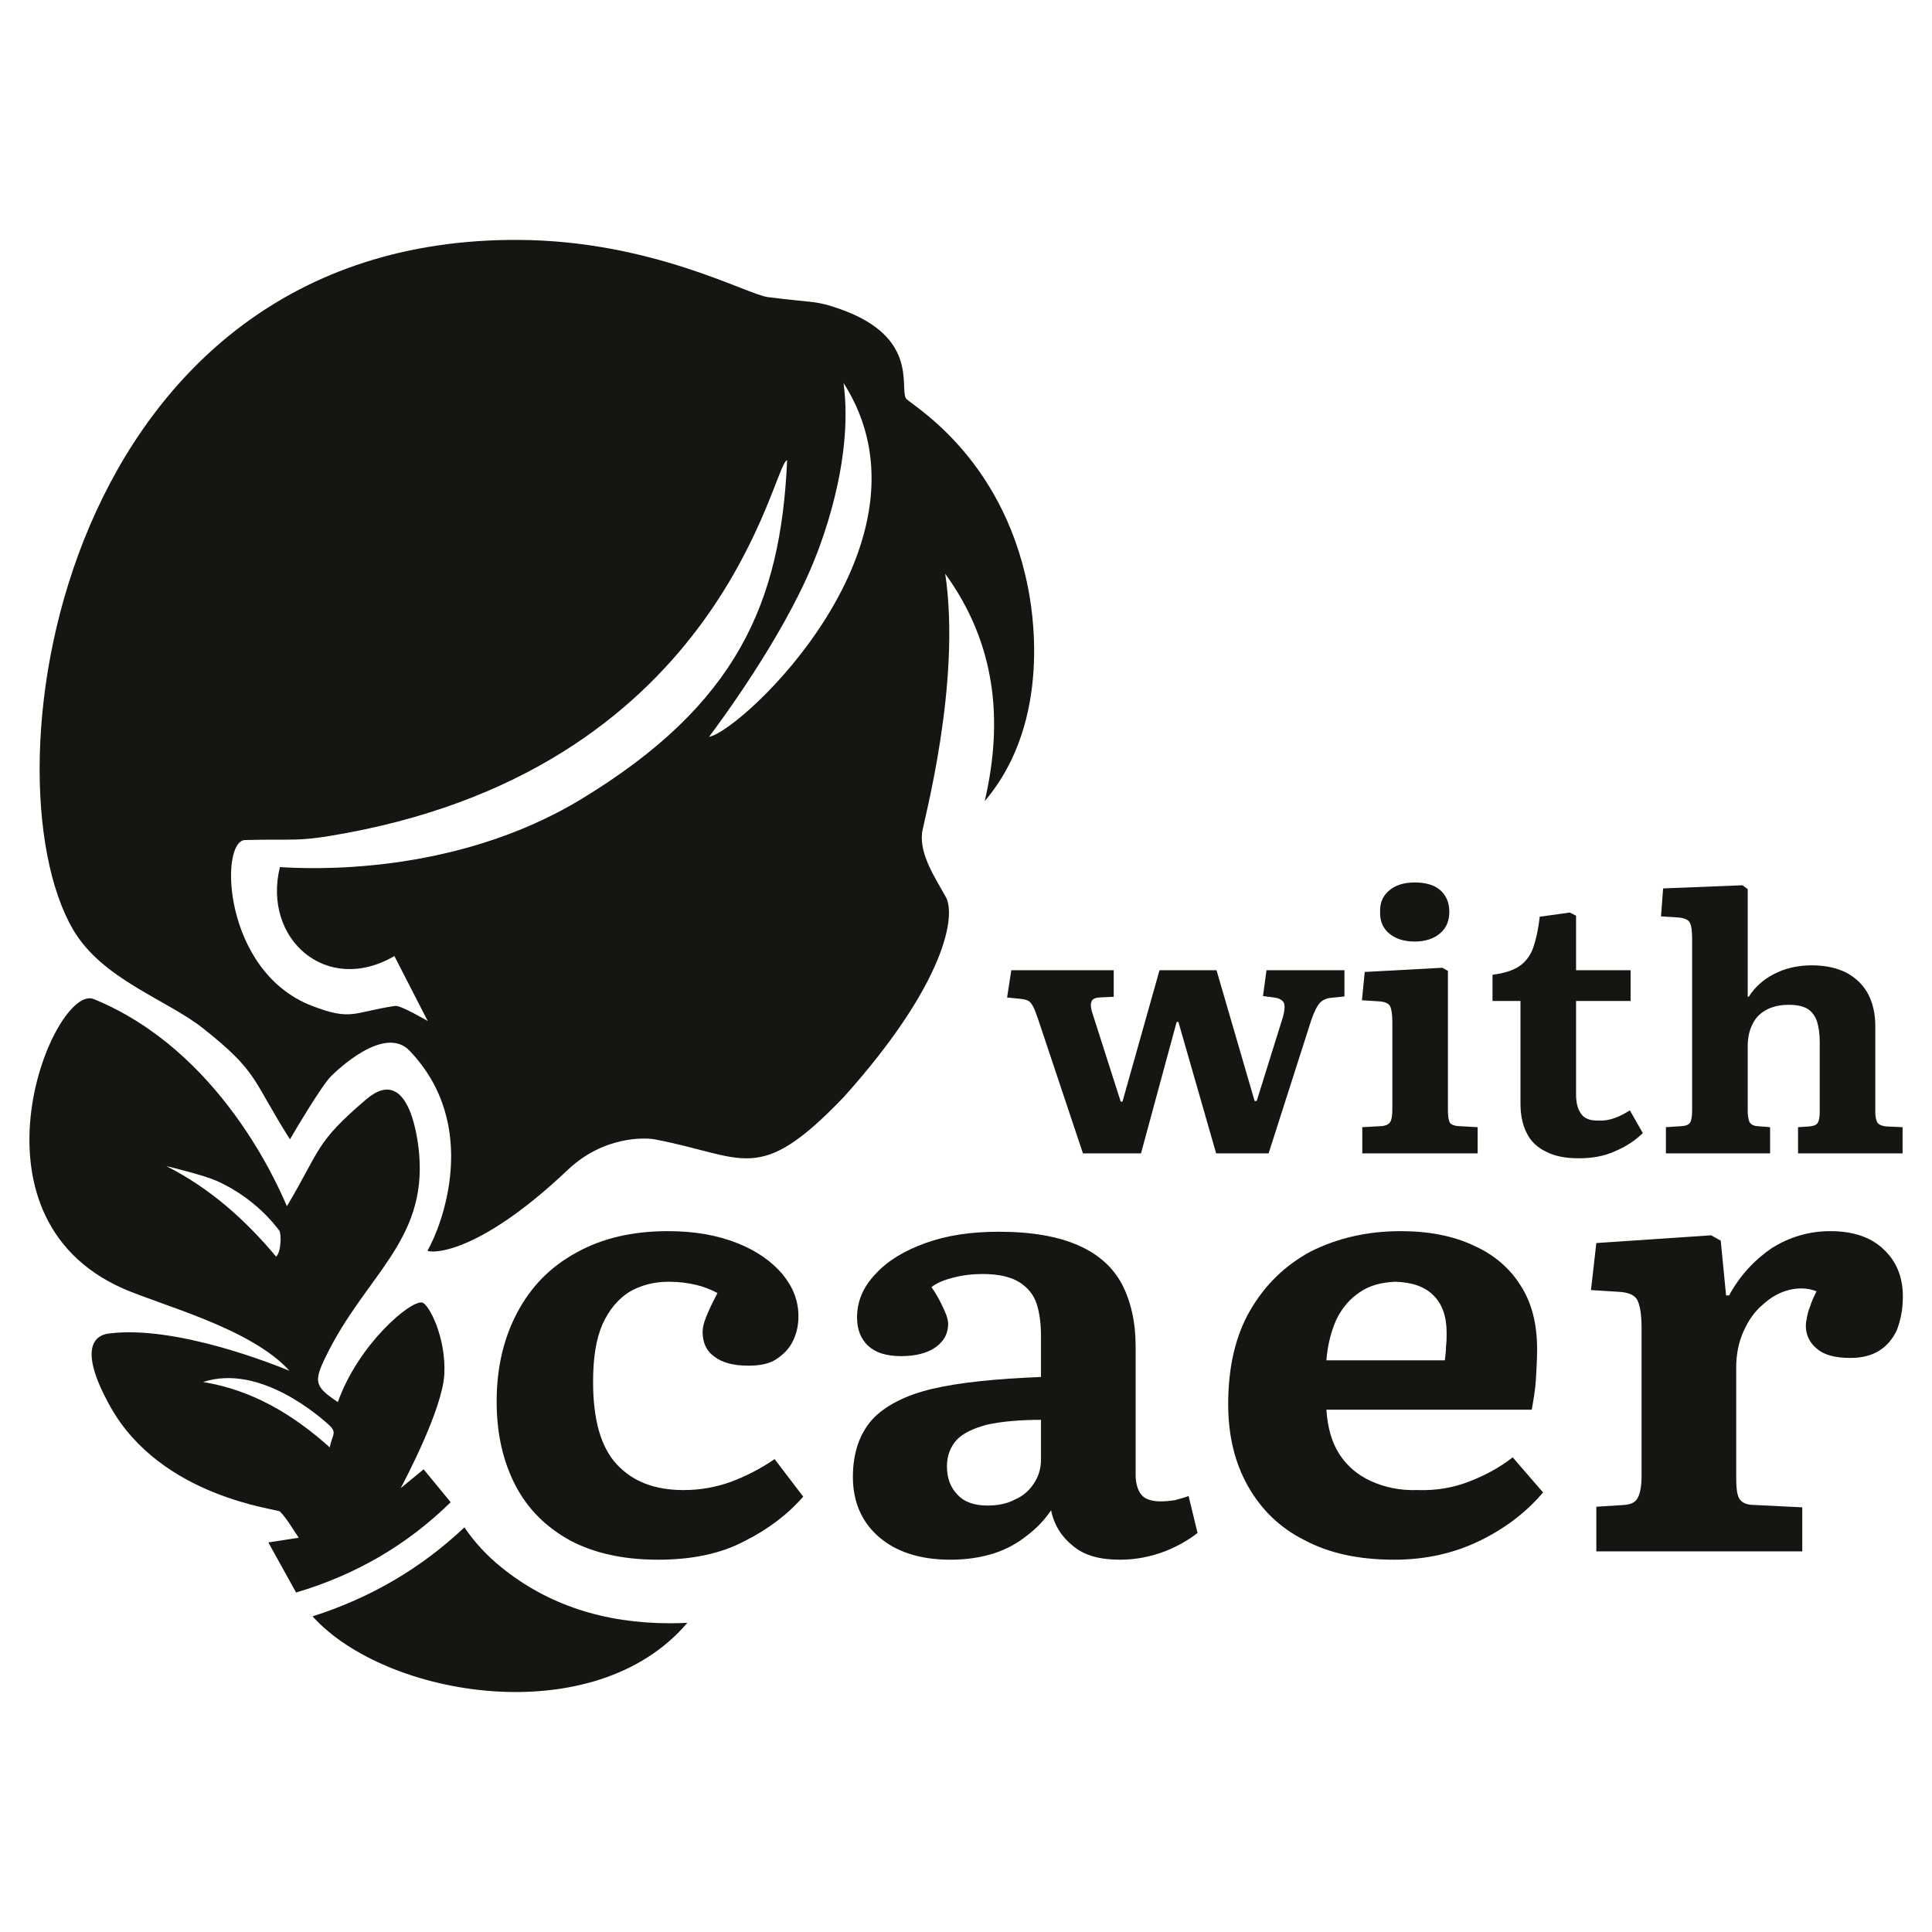
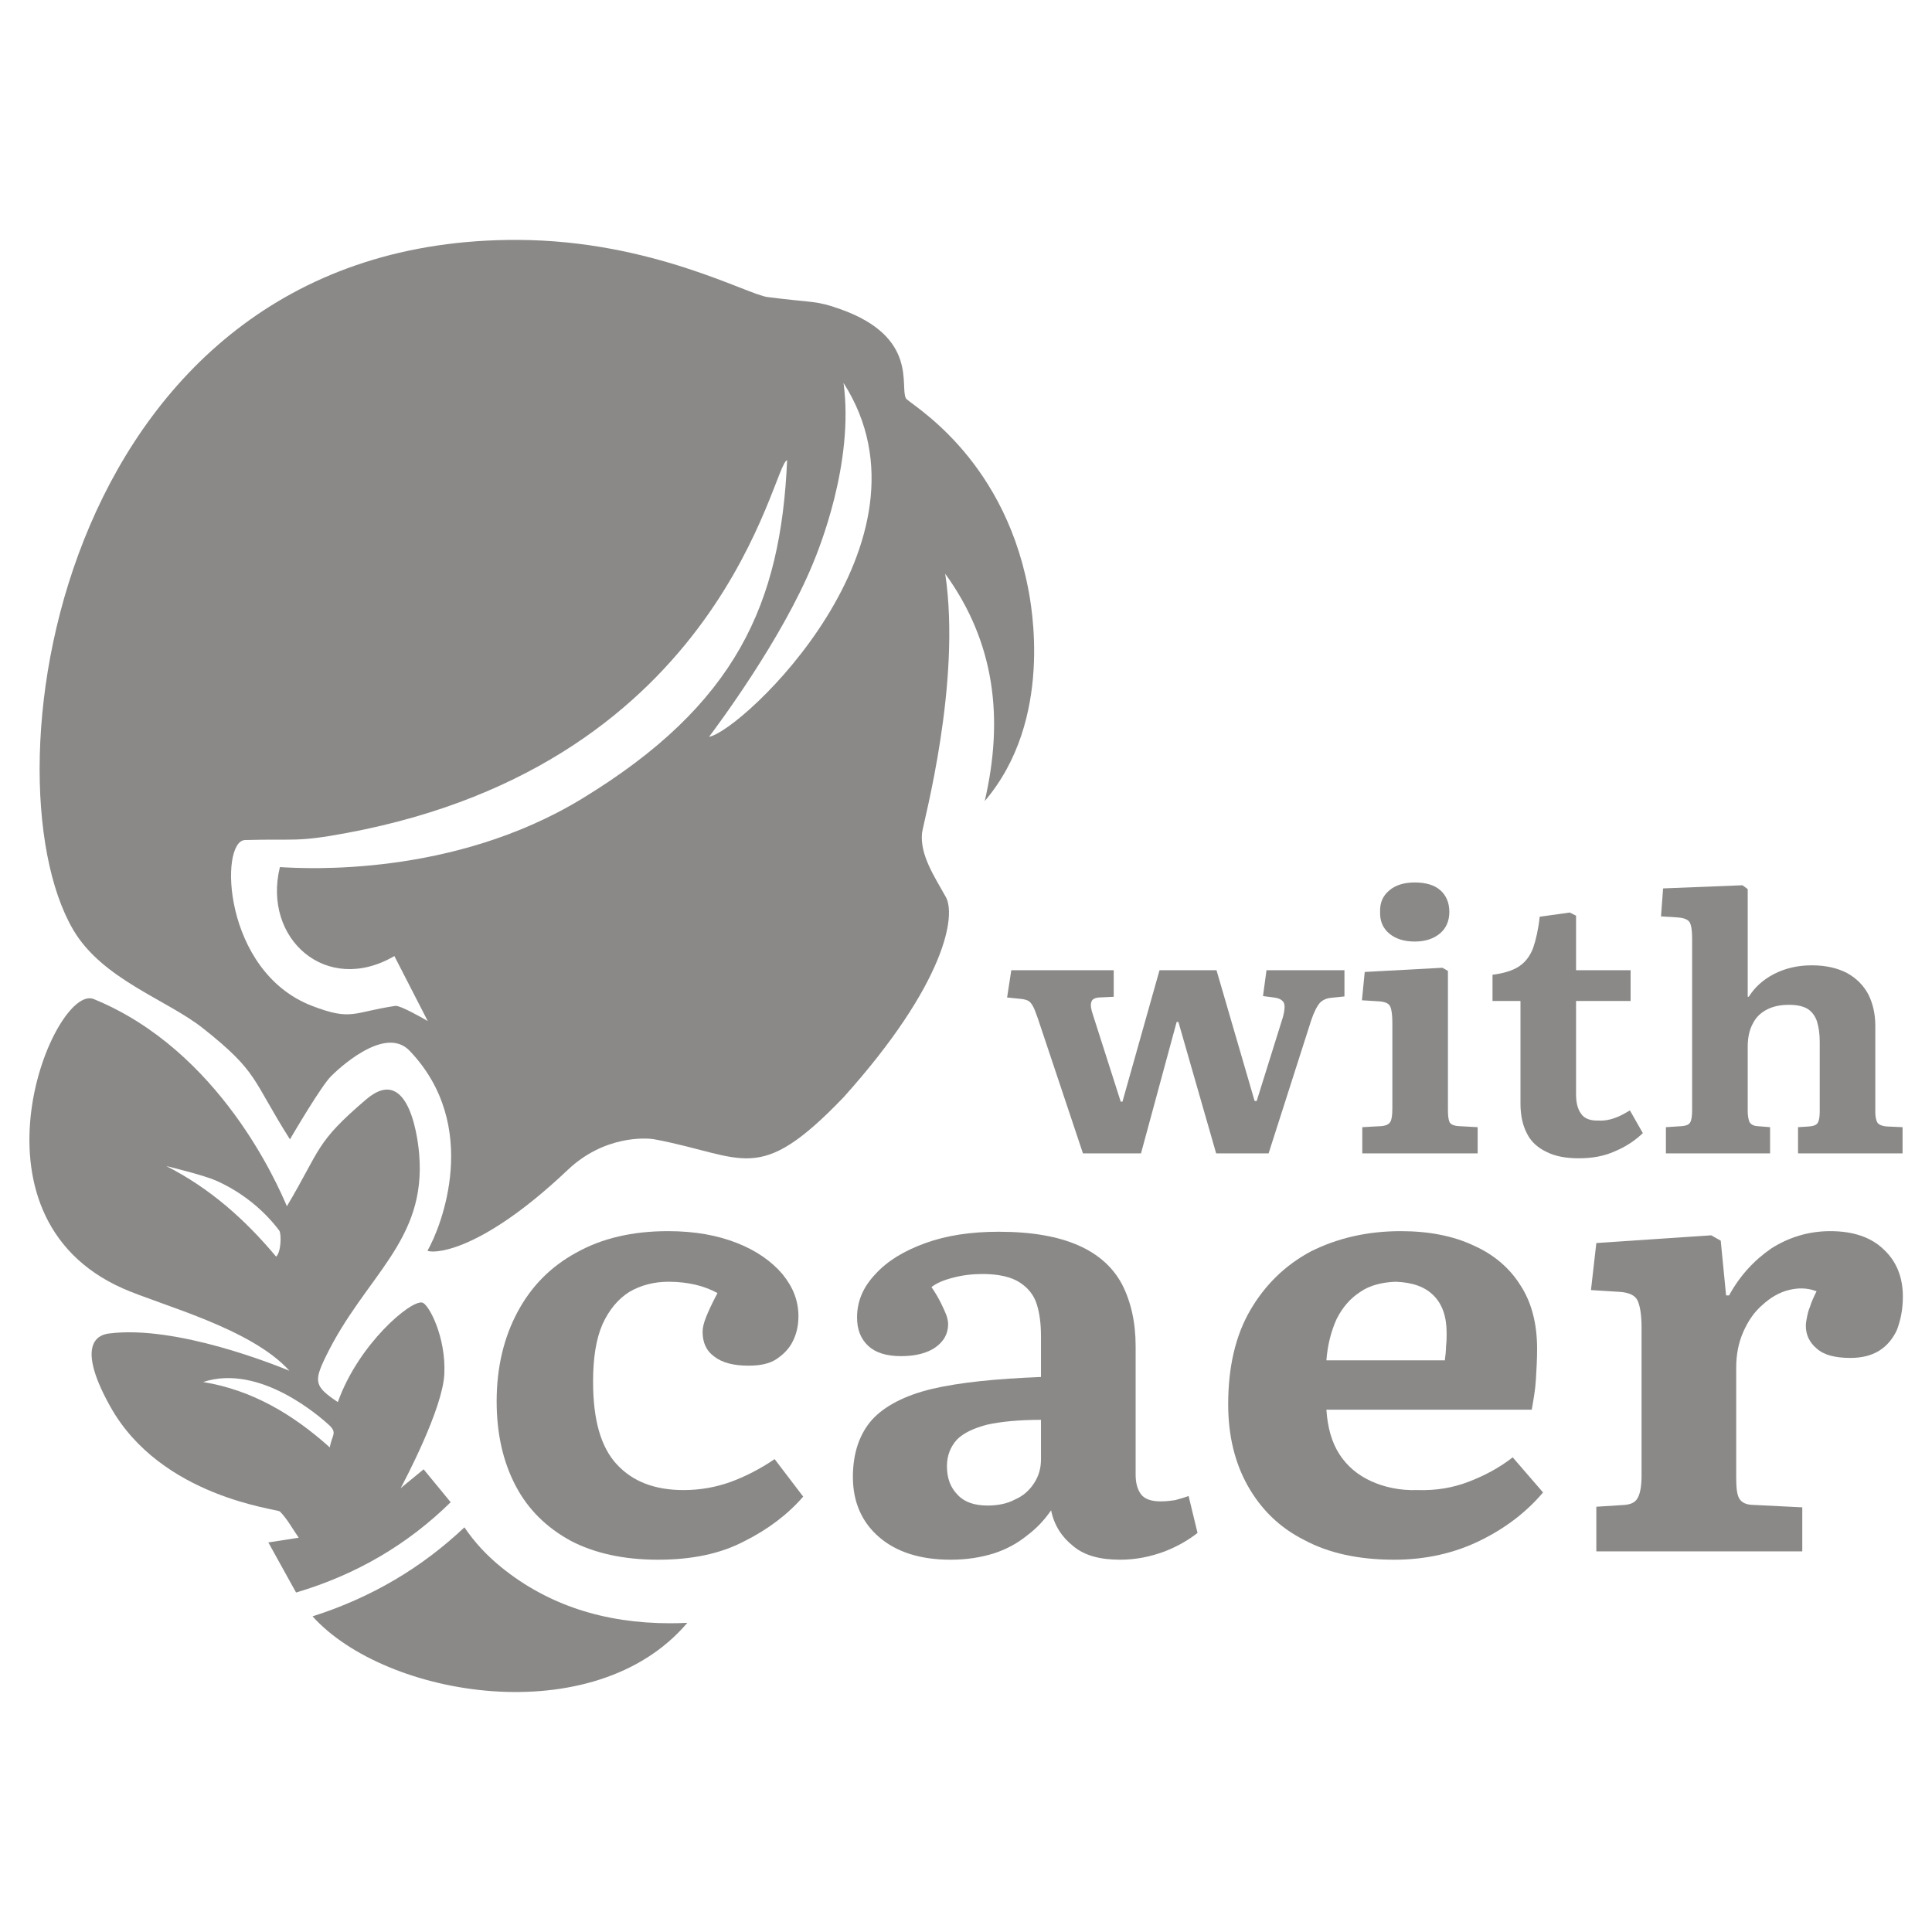
<svg xmlns="http://www.w3.org/2000/svg" width="100%" height="100%" viewBox="0 0 1080 1080" version="1.1" xml:space="preserve" style="fill-rule:evenodd;clip-rule:evenodd;stroke-linejoin:round;stroke-miterlimit:2;">
  <g id="Logomark-Mono" transform="matrix(1.2061,0,0,1.2061,-111.294,-111.294)">
    <g transform="matrix(0.608578,-4.92063e-17,4.92063e-17,0.608578,-967.548,-1393.98)">
      <g transform="matrix(453.312,0,0,453.312,2096.6,3623.68)">
-         <path d="M0.322,0.014C0.264,0.014 0.215,0.003 0.175,-0.018C0.135,-0.04 0.104,-0.07 0.083,-0.11C0.062,-0.15 0.051,-0.197 0.051,-0.252C0.051,-0.309 0.063,-0.359 0.086,-0.402C0.109,-0.445 0.141,-0.478 0.185,-0.502C0.228,-0.526 0.279,-0.538 0.339,-0.538C0.384,-0.538 0.422,-0.531 0.455,-0.518C0.488,-0.505 0.513,-0.487 0.531,-0.466C0.549,-0.444 0.558,-0.421 0.558,-0.395C0.558,-0.38 0.555,-0.366 0.549,-0.354C0.543,-0.341 0.533,-0.331 0.521,-0.323C0.509,-0.315 0.493,-0.312 0.474,-0.312C0.449,-0.312 0.43,-0.317 0.417,-0.327C0.403,-0.337 0.397,-0.351 0.397,-0.369C0.397,-0.376 0.399,-0.384 0.403,-0.394C0.407,-0.404 0.413,-0.417 0.422,-0.434C0.411,-0.44 0.398,-0.445 0.385,-0.448C0.372,-0.451 0.357,-0.453 0.34,-0.453C0.315,-0.453 0.293,-0.447 0.274,-0.436C0.255,-0.424 0.24,-0.406 0.229,-0.382C0.218,-0.357 0.213,-0.325 0.213,-0.285C0.213,-0.221 0.226,-0.175 0.253,-0.146C0.28,-0.117 0.317,-0.103 0.365,-0.103C0.394,-0.103 0.42,-0.108 0.445,-0.117C0.469,-0.126 0.493,-0.138 0.518,-0.155L0.566,-0.092C0.54,-0.062 0.507,-0.037 0.467,-0.017C0.427,0.004 0.379,0.014 0.322,0.014Z" style="fill:rgb(22,21,18);fill-rule:nonzero;" />
+         <path d="M0.322,0.014C0.264,0.014 0.215,0.003 0.175,-0.018C0.135,-0.04 0.104,-0.07 0.083,-0.11C0.062,-0.15 0.051,-0.197 0.051,-0.252C0.051,-0.309 0.063,-0.359 0.086,-0.402C0.109,-0.445 0.141,-0.478 0.185,-0.502C0.228,-0.526 0.279,-0.538 0.339,-0.538C0.384,-0.538 0.422,-0.531 0.455,-0.518C0.488,-0.505 0.513,-0.487 0.531,-0.466C0.549,-0.444 0.558,-0.421 0.558,-0.395C0.558,-0.38 0.555,-0.366 0.549,-0.354C0.543,-0.341 0.533,-0.331 0.521,-0.323C0.509,-0.315 0.493,-0.312 0.474,-0.312C0.449,-0.312 0.43,-0.317 0.417,-0.327C0.403,-0.337 0.397,-0.351 0.397,-0.369C0.397,-0.376 0.399,-0.384 0.403,-0.394C0.407,-0.404 0.413,-0.417 0.422,-0.434C0.411,-0.44 0.398,-0.445 0.385,-0.448C0.372,-0.451 0.357,-0.453 0.34,-0.453C0.315,-0.453 0.293,-0.447 0.274,-0.436C0.255,-0.424 0.24,-0.406 0.229,-0.382C0.218,-0.357 0.213,-0.325 0.213,-0.285C0.213,-0.221 0.226,-0.175 0.253,-0.146C0.28,-0.117 0.317,-0.103 0.365,-0.103C0.394,-0.103 0.42,-0.108 0.445,-0.117C0.469,-0.126 0.493,-0.138 0.518,-0.155L0.566,-0.092C0.54,-0.062 0.507,-0.037 0.467,-0.017C0.427,0.004 0.379,0.014 0.322,0.014Z" style="fill:rgb(22,21,18);fill-opacity:0.5;fill-rule:nonzero;" />
      </g>
      <g transform="matrix(453.312,0,0,453.312,2367,3623.68)">
-         <path d="M0.217,0.014C0.166,0.014 0.126,0.001 0.097,-0.024C0.068,-0.049 0.053,-0.083 0.053,-0.125C0.053,-0.165 0.064,-0.197 0.085,-0.221C0.106,-0.244 0.14,-0.262 0.186,-0.273C0.233,-0.284 0.294,-0.29 0.369,-0.293L0.369,-0.361C0.369,-0.381 0.367,-0.399 0.362,-0.415C0.357,-0.431 0.347,-0.443 0.333,-0.452C0.319,-0.461 0.298,-0.466 0.271,-0.466C0.254,-0.466 0.237,-0.464 0.222,-0.46C0.206,-0.456 0.194,-0.451 0.185,-0.444C0.192,-0.434 0.197,-0.425 0.201,-0.417C0.205,-0.409 0.208,-0.402 0.21,-0.397C0.212,-0.391 0.213,-0.386 0.213,-0.382C0.213,-0.366 0.206,-0.353 0.192,-0.343C0.178,-0.333 0.158,-0.328 0.134,-0.328C0.109,-0.328 0.091,-0.334 0.079,-0.345C0.066,-0.357 0.06,-0.373 0.06,-0.393C0.06,-0.42 0.07,-0.444 0.091,-0.466C0.111,-0.488 0.139,-0.505 0.175,-0.518C0.211,-0.531 0.252,-0.537 0.298,-0.537C0.354,-0.537 0.398,-0.529 0.432,-0.514C0.466,-0.499 0.49,-0.477 0.505,-0.449C0.52,-0.42 0.528,-0.385 0.528,-0.345L0.528,-0.129C0.528,-0.115 0.531,-0.104 0.537,-0.096C0.543,-0.088 0.554,-0.084 0.57,-0.084C0.579,-0.084 0.587,-0.085 0.594,-0.086C0.601,-0.088 0.609,-0.09 0.617,-0.093L0.632,-0.031C0.618,-0.02 0.6,-0.009 0.577,-0C0.553,0.009 0.528,0.014 0.502,0.014C0.468,0.014 0.442,0.007 0.423,-0.009C0.404,-0.024 0.391,-0.044 0.386,-0.069C0.375,-0.053 0.362,-0.039 0.346,-0.027C0.33,-0.014 0.312,-0.004 0.291,0.003C0.269,0.01 0.245,0.014 0.217,0.014ZM0.279,-0.077C0.296,-0.077 0.312,-0.08 0.325,-0.087C0.339,-0.093 0.349,-0.102 0.357,-0.114C0.365,-0.126 0.369,-0.139 0.369,-0.155L0.369,-0.221C0.332,-0.221 0.302,-0.218 0.279,-0.213C0.256,-0.207 0.239,-0.199 0.228,-0.188C0.217,-0.176 0.211,-0.161 0.211,-0.143C0.211,-0.123 0.217,-0.107 0.229,-0.095C0.24,-0.083 0.257,-0.077 0.279,-0.077Z" style="fill:rgb(22,21,18);fill-rule:nonzero;" />
+         <path d="M0.217,0.014C0.166,0.014 0.126,0.001 0.097,-0.024C0.068,-0.049 0.053,-0.083 0.053,-0.125C0.053,-0.165 0.064,-0.197 0.085,-0.221C0.106,-0.244 0.14,-0.262 0.186,-0.273C0.233,-0.284 0.294,-0.29 0.369,-0.293L0.369,-0.361C0.369,-0.381 0.367,-0.399 0.362,-0.415C0.357,-0.431 0.347,-0.443 0.333,-0.452C0.319,-0.461 0.298,-0.466 0.271,-0.466C0.254,-0.466 0.237,-0.464 0.222,-0.46C0.206,-0.456 0.194,-0.451 0.185,-0.444C0.192,-0.434 0.197,-0.425 0.201,-0.417C0.205,-0.409 0.208,-0.402 0.21,-0.397C0.212,-0.391 0.213,-0.386 0.213,-0.382C0.213,-0.366 0.206,-0.353 0.192,-0.343C0.178,-0.333 0.158,-0.328 0.134,-0.328C0.109,-0.328 0.091,-0.334 0.079,-0.345C0.066,-0.357 0.06,-0.373 0.06,-0.393C0.06,-0.42 0.07,-0.444 0.091,-0.466C0.111,-0.488 0.139,-0.505 0.175,-0.518C0.211,-0.531 0.252,-0.537 0.298,-0.537C0.354,-0.537 0.398,-0.529 0.432,-0.514C0.466,-0.499 0.49,-0.477 0.505,-0.449C0.52,-0.42 0.528,-0.385 0.528,-0.345L0.528,-0.129C0.528,-0.115 0.531,-0.104 0.537,-0.096C0.543,-0.088 0.554,-0.084 0.57,-0.084C0.579,-0.084 0.587,-0.085 0.594,-0.086C0.601,-0.088 0.609,-0.09 0.617,-0.093L0.632,-0.031C0.618,-0.02 0.6,-0.009 0.577,-0C0.553,0.009 0.528,0.014 0.502,0.014C0.468,0.014 0.442,0.007 0.423,-0.009C0.404,-0.024 0.391,-0.044 0.386,-0.069C0.375,-0.053 0.362,-0.039 0.346,-0.027C0.33,-0.014 0.312,-0.004 0.291,0.003C0.269,0.01 0.245,0.014 0.217,0.014ZM0.279,-0.077C0.296,-0.077 0.312,-0.08 0.325,-0.087C0.339,-0.093 0.349,-0.102 0.357,-0.114C0.365,-0.126 0.369,-0.139 0.369,-0.155L0.369,-0.221C0.332,-0.221 0.302,-0.218 0.279,-0.213C0.256,-0.207 0.239,-0.199 0.228,-0.188C0.217,-0.176 0.211,-0.161 0.211,-0.143C0.211,-0.123 0.217,-0.107 0.229,-0.095C0.24,-0.083 0.257,-0.077 0.279,-0.077Z" style="fill:rgb(22,21,18);fill-opacity:0.5;fill-rule:nonzero;" />
      </g>
      <g transform="matrix(453.312,0,0,453.312,2653.72,3623.68)">
-         <path d="M0.33,0.014C0.27,0.014 0.22,0.003 0.179,-0.019C0.137,-0.04 0.106,-0.071 0.084,-0.11C0.062,-0.149 0.051,-0.195 0.051,-0.247C0.051,-0.309 0.063,-0.362 0.088,-0.405C0.113,-0.448 0.147,-0.481 0.19,-0.504C0.234,-0.526 0.284,-0.538 0.341,-0.538C0.388,-0.538 0.429,-0.53 0.463,-0.514C0.497,-0.499 0.524,-0.476 0.542,-0.447C0.561,-0.418 0.57,-0.382 0.57,-0.34C0.57,-0.323 0.569,-0.306 0.568,-0.289C0.567,-0.272 0.564,-0.255 0.561,-0.238L0.216,-0.238C0.218,-0.208 0.225,-0.183 0.238,-0.163C0.251,-0.143 0.269,-0.128 0.291,-0.118C0.313,-0.108 0.339,-0.102 0.369,-0.103C0.401,-0.102 0.429,-0.107 0.455,-0.117C0.481,-0.127 0.506,-0.14 0.529,-0.158L0.58,-0.099C0.552,-0.066 0.517,-0.039 0.474,-0.018C0.431,0.003 0.383,0.014 0.33,0.014ZM0.216,-0.321L0.415,-0.321C0.416,-0.329 0.417,-0.337 0.417,-0.345C0.418,-0.352 0.418,-0.36 0.418,-0.367C0.418,-0.394 0.411,-0.415 0.396,-0.43C0.381,-0.445 0.36,-0.452 0.332,-0.453C0.309,-0.452 0.289,-0.447 0.273,-0.436C0.256,-0.425 0.243,-0.41 0.233,-0.39C0.224,-0.37 0.218,-0.347 0.216,-0.321Z" style="fill:rgb(22,21,18);fill-rule:nonzero;" />
+         <path d="M0.33,0.014C0.27,0.014 0.22,0.003 0.179,-0.019C0.137,-0.04 0.106,-0.071 0.084,-0.11C0.062,-0.149 0.051,-0.195 0.051,-0.247C0.051,-0.309 0.063,-0.362 0.088,-0.405C0.113,-0.448 0.147,-0.481 0.19,-0.504C0.234,-0.526 0.284,-0.538 0.341,-0.538C0.388,-0.538 0.429,-0.53 0.463,-0.514C0.497,-0.499 0.524,-0.476 0.542,-0.447C0.561,-0.418 0.57,-0.382 0.57,-0.34C0.57,-0.323 0.569,-0.306 0.568,-0.289C0.567,-0.272 0.564,-0.255 0.561,-0.238L0.216,-0.238C0.218,-0.208 0.225,-0.183 0.238,-0.163C0.251,-0.143 0.269,-0.128 0.291,-0.118C0.313,-0.108 0.339,-0.102 0.369,-0.103C0.401,-0.102 0.429,-0.107 0.455,-0.117C0.481,-0.127 0.506,-0.14 0.529,-0.158L0.58,-0.099C0.552,-0.066 0.517,-0.039 0.474,-0.018C0.431,0.003 0.383,0.014 0.33,0.014ZM0.216,-0.321L0.415,-0.321C0.416,-0.329 0.417,-0.337 0.417,-0.345C0.418,-0.352 0.418,-0.36 0.418,-0.367C0.418,-0.394 0.411,-0.415 0.396,-0.43C0.381,-0.445 0.36,-0.452 0.332,-0.453C0.309,-0.452 0.289,-0.447 0.273,-0.436C0.256,-0.425 0.243,-0.41 0.233,-0.39C0.224,-0.37 0.218,-0.347 0.216,-0.321Z" style="fill:rgb(22,21,18);fill-opacity:0.5;fill-rule:nonzero;" />
      </g>
      <g transform="matrix(453.312,0,0,453.312,2932.28,3623.68)">
-         <path d="M0.055,-0L0.055,-0.075L0.102,-0.078C0.113,-0.079 0.12,-0.082 0.124,-0.089C0.128,-0.095 0.131,-0.108 0.131,-0.127L0.131,-0.376C0.131,-0.399 0.128,-0.414 0.124,-0.422C0.12,-0.43 0.11,-0.435 0.094,-0.436L0.046,-0.439L0.055,-0.518L0.248,-0.531L0.264,-0.522L0.273,-0.43L0.278,-0.43C0.296,-0.463 0.32,-0.489 0.349,-0.509C0.379,-0.528 0.412,-0.538 0.448,-0.538C0.486,-0.538 0.516,-0.528 0.537,-0.508C0.559,-0.488 0.57,-0.461 0.57,-0.428C0.57,-0.406 0.566,-0.388 0.56,-0.372C0.553,-0.357 0.543,-0.345 0.53,-0.337C0.517,-0.329 0.501,-0.325 0.482,-0.325C0.456,-0.325 0.437,-0.33 0.425,-0.341C0.413,-0.351 0.407,-0.364 0.407,-0.379C0.407,-0.384 0.408,-0.389 0.409,-0.394C0.41,-0.399 0.411,-0.404 0.414,-0.411C0.416,-0.418 0.42,-0.427 0.425,-0.437C0.409,-0.443 0.394,-0.443 0.378,-0.439C0.362,-0.435 0.347,-0.426 0.334,-0.414C0.32,-0.402 0.31,-0.387 0.302,-0.369C0.294,-0.351 0.29,-0.331 0.29,-0.309L0.29,-0.125C0.29,-0.108 0.291,-0.096 0.295,-0.089C0.299,-0.082 0.307,-0.078 0.32,-0.078L0.401,-0.074L0.401,-0L0.055,-0Z" style="fill:rgb(22,21,18);fill-rule:nonzero;" />
+         <path d="M0.055,-0L0.055,-0.075L0.102,-0.078C0.113,-0.079 0.12,-0.082 0.124,-0.089C0.128,-0.095 0.131,-0.108 0.131,-0.127L0.131,-0.376C0.131,-0.399 0.128,-0.414 0.124,-0.422C0.12,-0.43 0.11,-0.435 0.094,-0.436L0.046,-0.439L0.055,-0.518L0.248,-0.531L0.264,-0.522L0.273,-0.43L0.278,-0.43C0.296,-0.463 0.32,-0.489 0.349,-0.509C0.379,-0.528 0.412,-0.538 0.448,-0.538C0.486,-0.538 0.516,-0.528 0.537,-0.508C0.559,-0.488 0.57,-0.461 0.57,-0.428C0.57,-0.406 0.566,-0.388 0.56,-0.372C0.553,-0.357 0.543,-0.345 0.53,-0.337C0.517,-0.329 0.501,-0.325 0.482,-0.325C0.456,-0.325 0.437,-0.33 0.425,-0.341C0.413,-0.351 0.407,-0.364 0.407,-0.379C0.407,-0.384 0.408,-0.389 0.409,-0.394C0.41,-0.399 0.411,-0.404 0.414,-0.411C0.416,-0.418 0.42,-0.427 0.425,-0.437C0.409,-0.443 0.394,-0.443 0.378,-0.439C0.362,-0.435 0.347,-0.426 0.334,-0.414C0.32,-0.402 0.31,-0.387 0.302,-0.369C0.294,-0.351 0.29,-0.331 0.29,-0.309L0.29,-0.125C0.29,-0.108 0.291,-0.096 0.295,-0.089C0.299,-0.082 0.307,-0.078 0.32,-0.078L0.401,-0.074L0.401,-0L0.055,-0Z" style="fill:rgb(22,21,18);fill-opacity:0.5;fill-rule:nonzero;" />
      </g>
      <g transform="matrix(453.312,0,0,453.312,3199.51,3623.68)">
            </g>
    </g>
    <g transform="matrix(0.357434,-2.89001e-17,2.89001e-17,0.357434,-192.454,-668.371)">
      <g transform="matrix(453.312,0,0,453.312,2096.6,3623.68)">
-         <path d="M0.23,-0L0.101,-0.386C0.096,-0.399 0.093,-0.409 0.089,-0.417C0.085,-0.425 0.081,-0.431 0.076,-0.435C0.07,-0.439 0.062,-0.441 0.052,-0.442L0.013,-0.446L0.025,-0.524L0.318,-0.524L0.318,-0.448L0.276,-0.446C0.264,-0.445 0.256,-0.441 0.254,-0.433C0.251,-0.425 0.253,-0.412 0.259,-0.395L0.338,-0.148L0.343,-0.148L0.449,-0.524L0.612,-0.524L0.721,-0.15L0.727,-0.15L0.802,-0.39C0.807,-0.408 0.808,-0.422 0.805,-0.43C0.801,-0.439 0.791,-0.444 0.776,-0.446L0.745,-0.45L0.755,-0.524L0.978,-0.524L0.978,-0.449L0.94,-0.445C0.927,-0.444 0.916,-0.439 0.908,-0.431C0.9,-0.422 0.891,-0.405 0.883,-0.381L0.761,-0L0.611,-0L0.503,-0.376L0.498,-0.376L0.396,-0L0.23,-0Z" style="fill:rgb(22,21,18);fill-rule:nonzero;" />
+         <path d="M0.23,-0L0.101,-0.386C0.096,-0.399 0.093,-0.409 0.089,-0.417C0.085,-0.425 0.081,-0.431 0.076,-0.435C0.07,-0.439 0.062,-0.441 0.052,-0.442L0.013,-0.446L0.025,-0.524L0.318,-0.524L0.318,-0.448L0.276,-0.446C0.264,-0.445 0.256,-0.441 0.254,-0.433C0.251,-0.425 0.253,-0.412 0.259,-0.395L0.338,-0.148L0.343,-0.148L0.449,-0.524L0.612,-0.524L0.721,-0.15L0.727,-0.15L0.802,-0.39C0.807,-0.408 0.808,-0.422 0.805,-0.43C0.801,-0.439 0.791,-0.444 0.776,-0.446L0.745,-0.45L0.755,-0.524L0.978,-0.524L0.978,-0.449L0.94,-0.445C0.927,-0.444 0.916,-0.439 0.908,-0.431C0.9,-0.422 0.891,-0.405 0.883,-0.381L0.761,-0L0.611,-0L0.503,-0.376L0.498,-0.376L0.396,-0L0.23,-0Z" style="fill:rgb(22,21,18);fill-opacity:0.5;fill-rule:nonzero;" />
      </g>
      <g transform="matrix(453.312,0,0,453.312,2542.21,3623.68)">
-         <path d="M0.046,-0L0.046,-0.075L0.1,-0.078C0.113,-0.079 0.122,-0.083 0.126,-0.09C0.13,-0.096 0.132,-0.109 0.132,-0.128L0.132,-0.374C0.132,-0.395 0.13,-0.411 0.126,-0.42C0.122,-0.429 0.111,-0.434 0.093,-0.435L0.045,-0.438L0.053,-0.519L0.275,-0.531L0.291,-0.522L0.291,-0.125C0.291,-0.11 0.292,-0.099 0.295,-0.091C0.298,-0.083 0.307,-0.079 0.322,-0.078L0.376,-0.075L0.376,-0L0.046,-0ZM0.196,-0.606C0.165,-0.606 0.141,-0.614 0.123,-0.629C0.105,-0.644 0.096,-0.665 0.097,-0.691C0.096,-0.717 0.105,-0.737 0.123,-0.752C0.14,-0.767 0.165,-0.775 0.196,-0.775C0.227,-0.775 0.252,-0.768 0.269,-0.753C0.286,-0.738 0.295,-0.717 0.295,-0.691C0.295,-0.665 0.286,-0.644 0.268,-0.629C0.25,-0.614 0.226,-0.606 0.196,-0.606Z" style="fill:rgb(22,21,18);fill-rule:nonzero;" />
+         <path d="M0.046,-0L0.046,-0.075L0.1,-0.078C0.113,-0.079 0.122,-0.083 0.126,-0.09C0.13,-0.096 0.132,-0.109 0.132,-0.128L0.132,-0.374C0.132,-0.395 0.13,-0.411 0.126,-0.42C0.122,-0.429 0.111,-0.434 0.093,-0.435L0.045,-0.438L0.053,-0.519L0.275,-0.531L0.291,-0.522L0.291,-0.125C0.291,-0.11 0.292,-0.099 0.295,-0.091C0.298,-0.083 0.307,-0.079 0.322,-0.078L0.376,-0.075L0.376,-0L0.046,-0ZM0.196,-0.606C0.165,-0.606 0.141,-0.614 0.123,-0.629C0.105,-0.644 0.096,-0.665 0.097,-0.691C0.096,-0.717 0.105,-0.737 0.123,-0.752C0.14,-0.767 0.165,-0.775 0.196,-0.775C0.227,-0.775 0.252,-0.768 0.269,-0.753C0.286,-0.738 0.295,-0.717 0.295,-0.691C0.295,-0.665 0.286,-0.644 0.268,-0.629C0.25,-0.614 0.226,-0.606 0.196,-0.606Z" style="fill:rgb(22,21,18);fill-opacity:0.5;fill-rule:nonzero;" />
      </g>
      <g transform="matrix(453.312,0,0,453.312,2716.96,3623.68)">
-         <path d="M0.28,0.014C0.242,0.014 0.211,0.008 0.186,-0.005C0.161,-0.017 0.142,-0.035 0.131,-0.058C0.119,-0.081 0.113,-0.11 0.113,-0.143L0.113,-0.436L0.033,-0.436L0.033,-0.511C0.065,-0.515 0.091,-0.523 0.109,-0.535C0.127,-0.547 0.14,-0.564 0.149,-0.587C0.157,-0.61 0.164,-0.64 0.168,-0.677L0.254,-0.689L0.272,-0.68L0.272,-0.524L0.428,-0.524L0.428,-0.436L0.272,-0.436L0.272,-0.17C0.272,-0.146 0.276,-0.128 0.286,-0.114C0.295,-0.1 0.312,-0.093 0.337,-0.094C0.353,-0.093 0.368,-0.096 0.382,-0.101C0.397,-0.106 0.411,-0.114 0.426,-0.123L0.463,-0.058C0.44,-0.036 0.414,-0.019 0.383,-0.006C0.352,0.008 0.318,0.014 0.28,0.014Z" style="fill:rgb(22,21,18);fill-rule:nonzero;" />
+         <path d="M0.28,0.014C0.242,0.014 0.211,0.008 0.186,-0.005C0.161,-0.017 0.142,-0.035 0.131,-0.058C0.119,-0.081 0.113,-0.11 0.113,-0.143L0.113,-0.436L0.033,-0.436L0.033,-0.511C0.065,-0.515 0.091,-0.523 0.109,-0.535C0.127,-0.547 0.14,-0.564 0.149,-0.587C0.157,-0.61 0.164,-0.64 0.168,-0.677L0.254,-0.689L0.272,-0.68L0.272,-0.524L0.428,-0.524L0.428,-0.436L0.272,-0.436L0.272,-0.17C0.272,-0.146 0.276,-0.128 0.286,-0.114C0.295,-0.1 0.312,-0.093 0.337,-0.094C0.353,-0.093 0.368,-0.096 0.382,-0.101C0.397,-0.106 0.411,-0.114 0.426,-0.123L0.463,-0.058C0.44,-0.036 0.414,-0.019 0.383,-0.006C0.352,0.008 0.318,0.014 0.28,0.014Z" style="fill:rgb(22,21,18);fill-opacity:0.5;fill-rule:nonzero;" />
      </g>
      <g transform="matrix(453.312,0,0,453.312,2933.19,3623.68)">
-         <path d="M0.052,-0L0.052,-0.075L0.098,-0.078C0.11,-0.079 0.117,-0.082 0.121,-0.088C0.125,-0.094 0.127,-0.106 0.127,-0.124L0.127,-0.614C0.127,-0.636 0.125,-0.652 0.12,-0.661C0.115,-0.669 0.103,-0.674 0.085,-0.675L0.038,-0.678L0.044,-0.758L0.271,-0.767L0.286,-0.756L0.286,-0.448L0.289,-0.448C0.306,-0.475 0.33,-0.497 0.361,-0.513C0.392,-0.529 0.428,-0.538 0.469,-0.538C0.51,-0.538 0.543,-0.53 0.57,-0.516C0.597,-0.501 0.617,-0.481 0.631,-0.455C0.644,-0.429 0.651,-0.399 0.651,-0.365L0.651,-0.118C0.651,-0.106 0.653,-0.096 0.656,-0.09C0.659,-0.083 0.669,-0.078 0.685,-0.077L0.729,-0.075L0.729,-0L0.43,-0L0.43,-0.075L0.461,-0.077C0.474,-0.078 0.482,-0.081 0.486,-0.087C0.49,-0.093 0.492,-0.104 0.492,-0.119L0.492,-0.32C0.492,-0.343 0.489,-0.362 0.484,-0.378C0.479,-0.393 0.47,-0.405 0.458,-0.413C0.445,-0.421 0.427,-0.425 0.404,-0.425C0.38,-0.425 0.36,-0.421 0.342,-0.412C0.324,-0.403 0.31,-0.39 0.301,-0.372C0.291,-0.354 0.286,-0.332 0.286,-0.305L0.286,-0.122C0.286,-0.108 0.288,-0.097 0.291,-0.09C0.295,-0.083 0.302,-0.079 0.313,-0.078L0.35,-0.075L0.35,-0L0.052,-0Z" style="fill:rgb(22,21,18);fill-rule:nonzero;" />
+         <path d="M0.052,-0L0.052,-0.075L0.098,-0.078C0.11,-0.079 0.117,-0.082 0.121,-0.088C0.125,-0.094 0.127,-0.106 0.127,-0.124L0.127,-0.614C0.127,-0.636 0.125,-0.652 0.12,-0.661C0.115,-0.669 0.103,-0.674 0.085,-0.675L0.038,-0.678L0.044,-0.758L0.271,-0.767L0.286,-0.756L0.286,-0.448L0.289,-0.448C0.306,-0.475 0.33,-0.497 0.361,-0.513C0.392,-0.529 0.428,-0.538 0.469,-0.538C0.51,-0.538 0.543,-0.53 0.57,-0.516C0.597,-0.501 0.617,-0.481 0.631,-0.455C0.644,-0.429 0.651,-0.399 0.651,-0.365L0.651,-0.118C0.651,-0.106 0.653,-0.096 0.656,-0.09C0.659,-0.083 0.669,-0.078 0.685,-0.077L0.729,-0.075L0.729,-0L0.43,-0L0.43,-0.075L0.461,-0.077C0.474,-0.078 0.482,-0.081 0.486,-0.087C0.49,-0.093 0.492,-0.104 0.492,-0.119L0.492,-0.32C0.492,-0.343 0.489,-0.362 0.484,-0.378C0.479,-0.393 0.47,-0.405 0.458,-0.413C0.445,-0.421 0.427,-0.425 0.404,-0.425C0.38,-0.425 0.36,-0.421 0.342,-0.412C0.324,-0.403 0.31,-0.39 0.301,-0.372C0.291,-0.354 0.286,-0.332 0.286,-0.305L0.286,-0.122C0.286,-0.108 0.288,-0.097 0.291,-0.09C0.295,-0.083 0.302,-0.079 0.313,-0.078L0.35,-0.075L0.35,-0L0.052,-0Z" style="fill:rgb(22,21,18);fill-opacity:0.5;fill-rule:nonzero;" />
      </g>
      <g transform="matrix(453.312,0,0,453.312,3276.8,3623.68)">
            </g>
    </g>
    <g transform="matrix(1.57643,0,0,1.57643,-3252.05,-5204.26)">
      <g transform="matrix(0.743567,0,-9.02056e-17,0.743567,2313.39,3845.43)">
-         <path d="M13.645,-11.405C-23.192,32.038 -105.707,18.092 -134.541,-13.96C-111.2,-21.39 -91.294,-33.265 -74.495,-49.156C-70.522,-43.266 -65.602,-37.956 -59.736,-33.226C-41.552,-18.561 -19.359,-11.228 6.842,-11.228C9.144,-11.228 11.412,-11.287 13.645,-11.405Z" style="fill:rgb(22,21,18);" />
+         <path d="M13.645,-11.405C-23.192,32.038 -105.707,18.092 -134.541,-13.96C-111.2,-21.39 -91.294,-33.265 -74.495,-49.156C-70.522,-43.266 -65.602,-37.956 -59.736,-33.226C-41.552,-18.561 -19.359,-11.228 6.842,-11.228C9.144,-11.228 11.412,-11.287 13.645,-11.405Z" style="fill:rgb(22,21,18);fill-opacity:0.5;" />
      </g>
      <g transform="matrix(0.743567,0,-1.17961e-16,0.743567,2218.42,3697.02)">
-         <path d="M-13.34,176.208C-16.881,169.809 -20.501,163.27 -24.304,156.4C-19.725,155.692 -16.179,155.144 -12.284,154.542C-14.727,151.065 -16.745,147.224 -19.711,144.181C-20.738,143.127 -66.708,138.609 -86.775,102.718C-101.905,75.655 -89.541,74.078 -87.245,73.785C-60.622,70.39 -21.358,86.334 -15.963,88.525C-31.11,71.715 -66.674,62.65 -81.665,56.043C-147.406,27.071 -108.935,-64.82 -93.339,-58.443C-43.324,-37.992 -20.5,15.242 -16.969,23.477C-3.381,0.623 -5.915,-1.451 14.381,-18.774C32.209,-33.991 35.127,0.364 35.33,2.759C38.278,37.476 13.992,50.839 -1.607,82.943C-6.422,92.852 -6.034,94.769 3.18,100.905C11.324,77.989 32.001,60.508 36.544,61.56C39.129,62.158 46.034,75.248 45.278,89.918C44.57,103.651 29.83,131.534 28.027,134.944C31.434,132.144 34.078,129.97 37.095,127.49C40.723,131.903 44.271,136.218 47.793,140.5C30.982,157.017 10.733,169.084 -13.34,176.208ZM0,118.83C0.805,113.892 3.209,113.122 -0.498,109.799C-3.618,107.002 -27.555,85.545 -50.097,92.977C-30.722,96.141 -14.651,105.704 0,118.83ZM-21.223,43.401C-19.152,41.445 -19.125,34.243 -19.997,33.076C-21.519,31.041 -29.7,20.101 -44.909,13.366C-49.781,11.208 -63.056,7.975 -64.655,7.586C-47.427,16.322 -33.493,28.725 -21.223,43.401Z" style="fill:rgb(22,21,18);" />
+         <path d="M-13.34,176.208C-16.881,169.809 -20.501,163.27 -24.304,156.4C-19.725,155.692 -16.179,155.144 -12.284,154.542C-14.727,151.065 -16.745,147.224 -19.711,144.181C-20.738,143.127 -66.708,138.609 -86.775,102.718C-101.905,75.655 -89.541,74.078 -87.245,73.785C-60.622,70.39 -21.358,86.334 -15.963,88.525C-31.11,71.715 -66.674,62.65 -81.665,56.043C-147.406,27.071 -108.935,-64.82 -93.339,-58.443C-43.324,-37.992 -20.5,15.242 -16.969,23.477C-3.381,0.623 -5.915,-1.451 14.381,-18.774C32.209,-33.991 35.127,0.364 35.33,2.759C38.278,37.476 13.992,50.839 -1.607,82.943C-6.422,92.852 -6.034,94.769 3.18,100.905C11.324,77.989 32.001,60.508 36.544,61.56C39.129,62.158 46.034,75.248 45.278,89.918C44.57,103.651 29.83,131.534 28.027,134.944C31.434,132.144 34.078,129.97 37.095,127.49C40.723,131.903 44.271,136.218 47.793,140.5C30.982,157.017 10.733,169.084 -13.34,176.208ZM0,118.83C0.805,113.892 3.209,113.122 -0.498,109.799C-3.618,107.002 -27.555,85.545 -50.097,92.977C-30.722,96.141 -14.651,105.704 0,118.83ZM-21.223,43.401C-19.152,41.445 -19.125,34.243 -19.997,33.076C-21.519,31.041 -29.7,20.101 -44.909,13.366C-49.781,11.208 -63.056,7.975 -64.655,7.586C-47.427,16.322 -33.493,28.725 -21.223,43.401Z" style="fill:rgb(22,21,18);fill-opacity:0.5;" />
      </g>
      <g transform="matrix(0.65694,0,0,0.65694,2227.76,3634.78)">
-         <path d="M29.52,141.167C35.714,130.46 53.591,85.281 21.497,51.722C10.123,39.829 -11.458,60.955 -13.564,63.017C-17.976,67.336 -30.685,89.033 -32.054,91.37C-49.211,64.313 -45.959,61.477 -70.981,41.656C-87.238,28.778 -116.08,19.775 -129.096,-2.486C-170.069,-72.559 -134.379,-312.128 70.117,-311.165C129.83,-310.884 172.428,-286.77 181.721,-285.581C202.919,-282.868 203.045,-284.175 214.43,-280.116C249.348,-267.665 240.785,-245.528 243.604,-240.273C244.891,-237.875 286.49,-215.388 298.224,-155.685C299.73,-148.024 309.879,-96.381 278.89,-60.024C287.451,-96.909 283.52,-130.954 261.207,-161.755C268.533,-112.751 251.449,-50.652 250.831,-45.749C249.808,-35.868 256.519,-26.052 261.207,-17.556C266.459,-9.529 261.519,21.577 215.701,72.557C177.334,112.531 171.618,99 131.156,91.37C126.926,90.572 108.376,89.798 92.336,104.989C51.12,144.025 30.41,142.273 29.52,141.167ZM215.701,-247.139C220.533,-211.217 204.46,-172.279 201.954,-166.209C187.906,-132.178 159.835,-94.565 155.515,-88.776C170.177,-91.33 261.013,-176.303 215.701,-247.139ZM-36.547,-30.472C-25.486,-29.806 40.666,-25.826 98.553,-61.028C167.996,-103.258 187.65,-148.629 190.452,-212.555C183.949,-211.476 162.663,-77.315 -6.615,-45.749C-29.22,-41.534 -29.273,-43.211 -52.155,-42.579C-63.752,-42.259 -62.133,16.234 -22.221,31.619C-4.314,38.522 -3.874,34.44 15.095,31.651C17.403,31.312 28.51,37.788 29.618,38.434L14.68,9.344C-15.765,27.126 -44.445,1.556 -36.547,-30.472Z" style="fill:rgb(22,21,18);" />
+         <path d="M29.52,141.167C35.714,130.46 53.591,85.281 21.497,51.722C10.123,39.829 -11.458,60.955 -13.564,63.017C-17.976,67.336 -30.685,89.033 -32.054,91.37C-49.211,64.313 -45.959,61.477 -70.981,41.656C-87.238,28.778 -116.08,19.775 -129.096,-2.486C-170.069,-72.559 -134.379,-312.128 70.117,-311.165C129.83,-310.884 172.428,-286.77 181.721,-285.581C202.919,-282.868 203.045,-284.175 214.43,-280.116C249.348,-267.665 240.785,-245.528 243.604,-240.273C244.891,-237.875 286.49,-215.388 298.224,-155.685C299.73,-148.024 309.879,-96.381 278.89,-60.024C287.451,-96.909 283.52,-130.954 261.207,-161.755C268.533,-112.751 251.449,-50.652 250.831,-45.749C249.808,-35.868 256.519,-26.052 261.207,-17.556C266.459,-9.529 261.519,21.577 215.701,72.557C177.334,112.531 171.618,99 131.156,91.37C126.926,90.572 108.376,89.798 92.336,104.989C51.12,144.025 30.41,142.273 29.52,141.167ZM215.701,-247.139C220.533,-211.217 204.46,-172.279 201.954,-166.209C187.906,-132.178 159.835,-94.565 155.515,-88.776C170.177,-91.33 261.013,-176.303 215.701,-247.139ZM-36.547,-30.472C-25.486,-29.806 40.666,-25.826 98.553,-61.028C167.996,-103.258 187.65,-148.629 190.452,-212.555C183.949,-211.476 162.663,-77.315 -6.615,-45.749C-29.22,-41.534 -29.273,-43.211 -52.155,-42.579C-63.752,-42.259 -62.133,16.234 -22.221,31.619C-4.314,38.522 -3.874,34.44 15.095,31.651C17.403,31.312 28.51,37.788 29.618,38.434L14.68,9.344C-15.765,27.126 -44.445,1.556 -36.547,-30.472Z" style="fill:rgb(22,21,18);fill-opacity:0.5;" />
      </g>
    </g>
  </g>
</svg>
